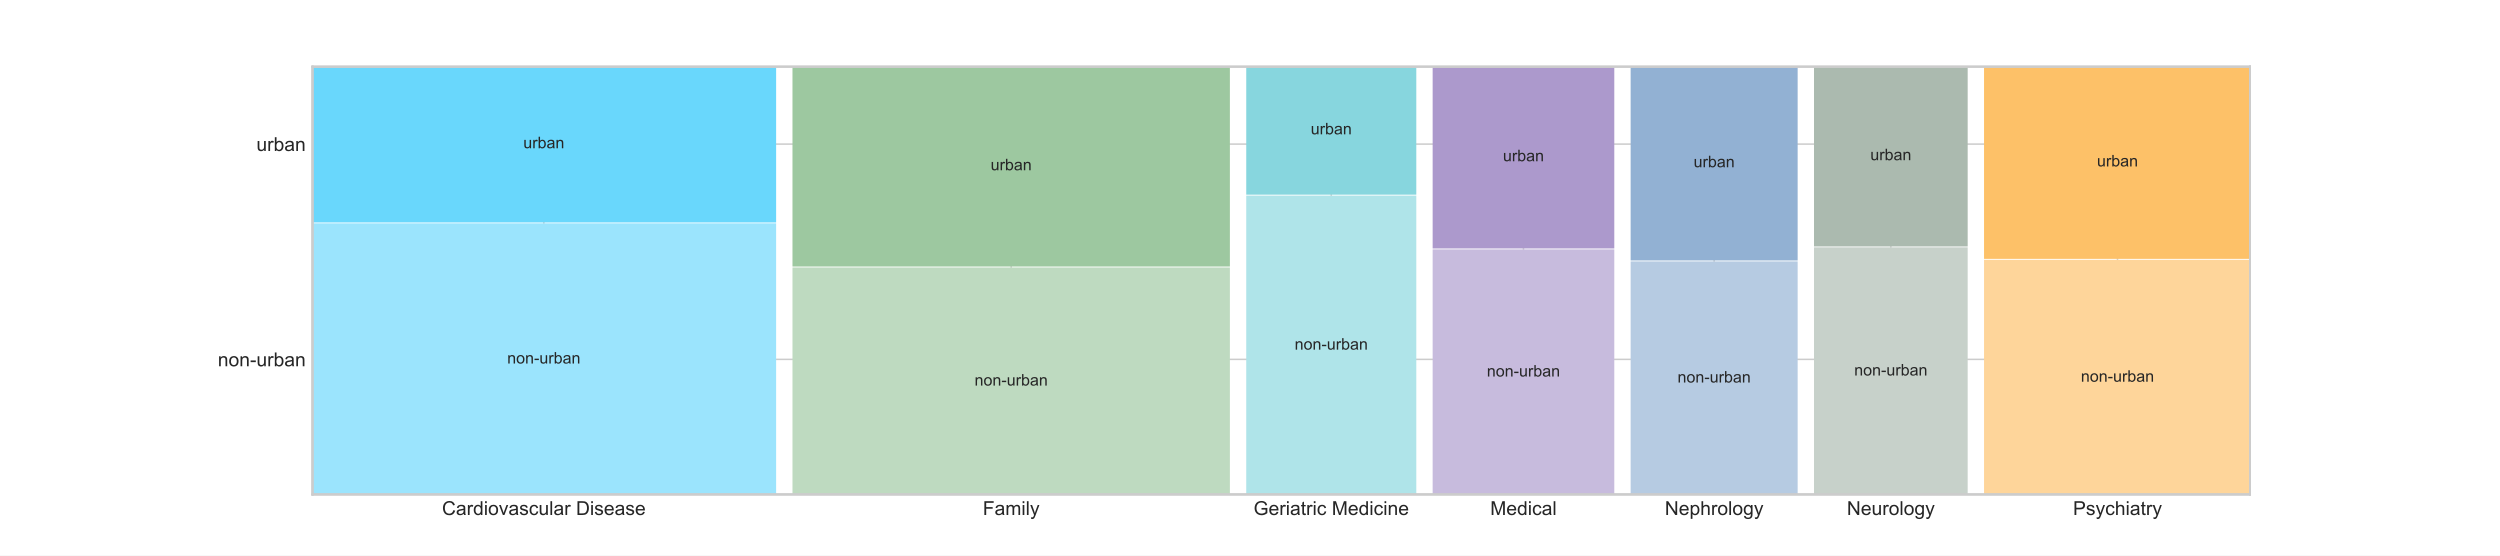
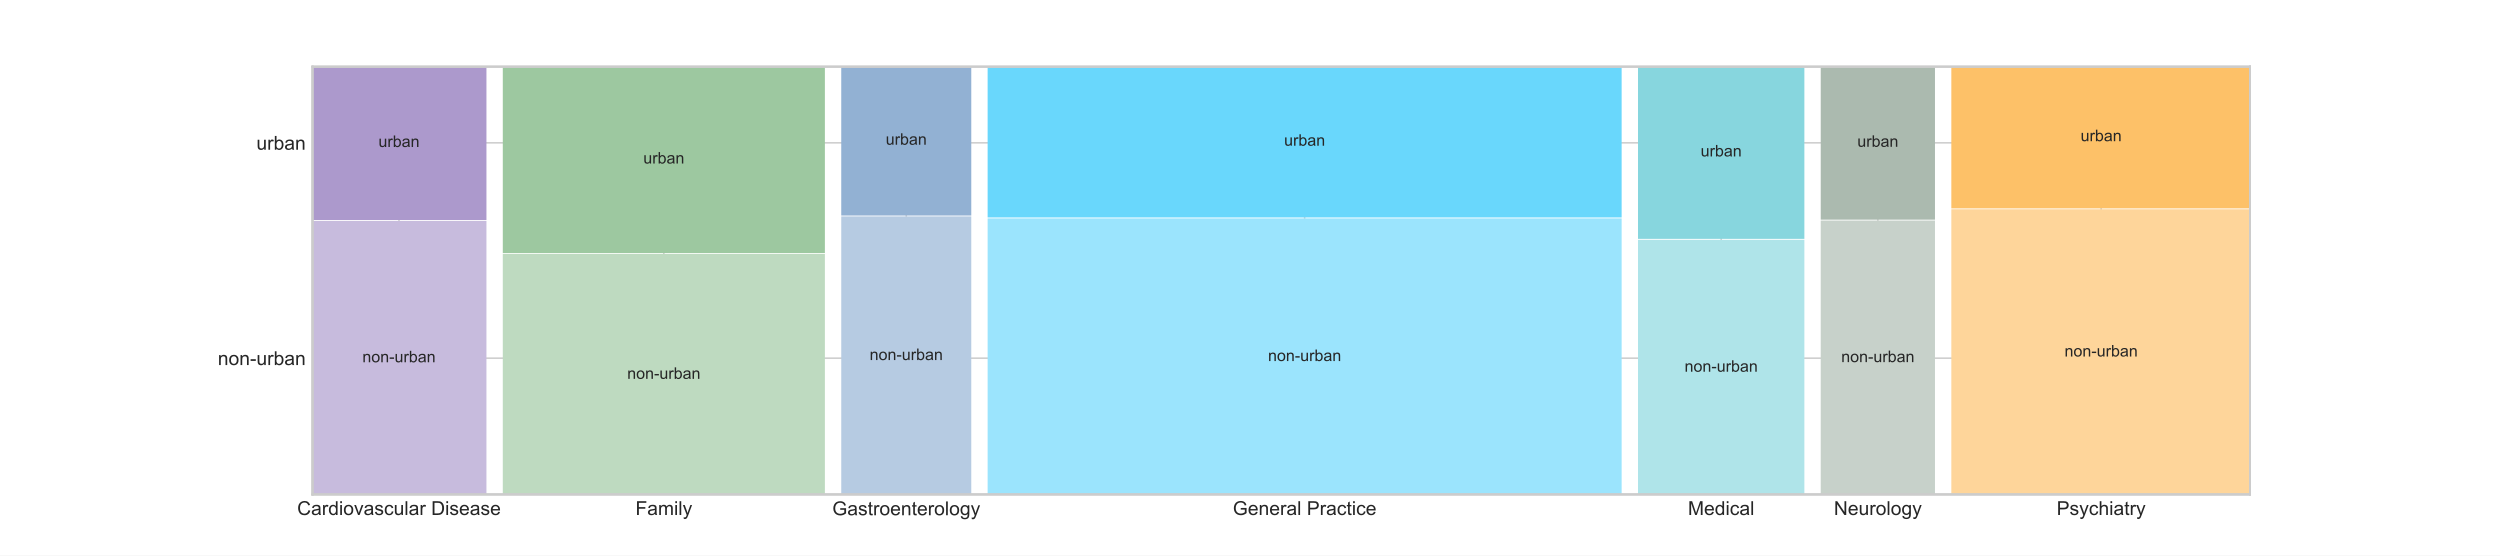
<svg xmlns="http://www.w3.org/2000/svg" xmlns:xlink="http://www.w3.org/1999/xlink" height="288pt" version="1.1" viewBox="0 0 1296 288" width="1296pt">
  <defs>
    <style type="text/css">
- *{stroke-linecap:butt;stroke-linejoin:round;white-space:pre;}
+ *{stroke-linecap:butt;stroke-linejoin:round;}
  </style>
  </defs>
  <g id="figure_1">
    <g id="patch_1">
      <path d="M 0 288  L 1296 288  L 1296 0  L 0 0  z " style="fill:#ffffff;" />
    </g>
    <g id="axes_1">
      <g id="patch_2">
        <path d="M 162 256.32  L 1166.4 256.32  L 1166.4 34.56  L 162 34.56  z " style="fill:#ffffff;" />
      </g>
      <g id="matplotlib.axis_1">
        <g id="xtick_1">
          <g id="line2d_1">
-             <path clip-path="url(#p4163c79ffc)" d="M 281.922 256.32  L 281.922 34.56  " style="fill:none;stroke:#cccccc;stroke-linecap:round;stroke-width:0.8;" />
+             <path clip-path="url(#p2a43a9c7f5)" d="M 206.837 256.32  L 206.837 34.56  " style="fill:none;stroke:#cccccc;stroke-linecap:round;stroke-width:0.8;" />
          </g>
          <g id="line2d_2" />
          <g id="text_1">
            <defs>
              <path d="M 58.797 25.094  L 68.266 22.703  Q 65.281 11.031 57.547 4.906  Q 49.812 -1.219 38.625 -1.219  Q 27.047 -1.219 19.797 3.484  Q 12.547 8.203 8.766 17.141  Q 4.984 26.078 4.984 36.328  Q 4.984 47.516 9.25 55.828  Q 13.531 64.156 21.406 68.469  Q 29.297 72.797 38.766 72.797  Q 49.516 72.797 56.828 67.328  Q 64.156 61.859 67.047 51.953  L 57.719 49.75  Q 55.219 57.562 50.484 61.125  Q 45.75 64.703 38.578 64.703  Q 30.328 64.703 24.781 60.734  Q 19.234 56.781 16.984 50.109  Q 14.75 43.453 14.75 36.375  Q 14.75 27.25 17.406 20.438  Q 20.062 13.625 25.672 10.25  Q 31.297 6.891 37.844 6.891  Q 45.797 6.891 51.312 11.469  Q 56.844 16.062 58.797 25.094  z " id="ArialMT-67" />
              <path d="M 40.438 6.391  Q 35.547 2.25 31.031 0.531  Q 26.516 -1.172 21.344 -1.172  Q 12.797 -1.172 8.203 3  Q 3.609 7.172 3.609 13.672  Q 3.609 17.484 5.344 20.625  Q 7.078 23.781 9.891 25.688  Q 12.703 27.594 16.219 28.562  Q 18.797 29.25 24.031 29.891  Q 34.672 31.156 39.703 32.906  Q 39.75 34.719 39.75 35.203  Q 39.75 40.578 37.25 42.781  Q 33.891 45.75 27.25 45.75  Q 21.047 45.75 18.094 43.578  Q 15.141 41.406 13.719 35.891  L 5.125 37.062  Q 6.297 42.578 8.984 45.969  Q 11.672 49.359 16.75 51.188  Q 21.828 53.031 28.516 53.031  Q 35.156 53.031 39.297 51.469  Q 43.453 49.906 45.406 47.531  Q 47.359 45.172 48.141 41.547  Q 48.578 39.312 48.578 33.453  L 48.578 21.734  Q 48.578 9.469 49.141 6.219  Q 49.703 2.984 51.375 0  L 42.188 0  Q 40.828 2.734 40.438 6.391  z M 39.703 26.031  Q 34.906 24.078 25.344 22.703  Q 19.922 21.922 17.672 20.938  Q 15.438 19.969 14.203 18.094  Q 12.984 16.219 12.984 13.922  Q 12.984 10.406 15.641 8.062  Q 18.312 5.719 23.438 5.719  Q 28.516 5.719 32.469 7.938  Q 36.422 10.156 38.281 14.016  Q 39.703 17 39.703 22.797  z " id="ArialMT-97" />
              <path d="M 6.5 0  L 6.5 51.859  L 14.406 51.859  L 14.406 44  Q 17.438 49.516 20 51.266  Q 22.562 53.031 25.641 53.031  Q 30.078 53.031 34.672 50.203  L 31.641 42.047  Q 28.422 43.953 25.203 43.953  Q 22.312 43.953 20.016 42.219  Q 17.719 40.484 16.75 37.406  Q 15.281 32.719 15.281 27.156  L 15.281 0  z " id="ArialMT-114" />
              <path d="M 40.234 0  L 40.234 6.547  Q 35.297 -1.172 25.734 -1.172  Q 19.531 -1.172 14.328 2.25  Q 9.125 5.672 6.266 11.797  Q 3.422 17.922 3.422 25.875  Q 3.422 33.641 6 39.969  Q 8.594 46.297 13.766 49.656  Q 18.953 53.031 25.344 53.031  Q 30.031 53.031 33.688 51.047  Q 37.359 49.078 39.656 45.906  L 39.656 71.578  L 48.391 71.578  L 48.391 0  z M 12.453 25.875  Q 12.453 15.922 16.641 10.984  Q 20.844 6.062 26.562 6.062  Q 32.328 6.062 36.344 10.766  Q 40.375 15.484 40.375 25.141  Q 40.375 35.797 36.266 40.766  Q 32.172 45.75 26.172 45.75  Q 20.312 45.75 16.375 40.969  Q 12.453 36.188 12.453 25.875  z " id="ArialMT-100" />
              <path d="M 6.641 61.469  L 6.641 71.578  L 15.438 71.578  L 15.438 61.469  z M 6.641 0  L 6.641 51.859  L 15.438 51.859  L 15.438 0  z " id="ArialMT-105" />
              <path d="M 3.328 25.922  Q 3.328 40.328 11.328 47.266  Q 18.016 53.031 27.641 53.031  Q 38.328 53.031 45.109 46.016  Q 51.906 39.016 51.906 26.656  Q 51.906 16.656 48.906 10.906  Q 45.906 5.172 40.156 2  Q 34.422 -1.172 27.641 -1.172  Q 16.75 -1.172 10.031 5.812  Q 3.328 12.797 3.328 25.922  z M 12.359 25.922  Q 12.359 15.969 16.703 11.016  Q 21.047 6.062 27.641 6.062  Q 34.188 6.062 38.531 11.031  Q 42.875 16.016 42.875 26.219  Q 42.875 35.844 38.5 40.797  Q 34.125 45.75 27.641 45.75  Q 21.047 45.75 16.703 40.812  Q 12.359 35.891 12.359 25.922  z " id="ArialMT-111" />
              <path d="M 21 0  L 1.266 51.859  L 10.547 51.859  L 21.688 20.797  Q 23.484 15.766 25 10.359  Q 26.172 14.453 28.266 20.219  L 39.797 51.859  L 48.828 51.859  L 29.203 0  z " id="ArialMT-118" />
              <path d="M 3.078 15.484  L 11.766 16.844  Q 12.5 11.625 15.844 8.844  Q 19.188 6.062 25.203 6.062  Q 31.25 6.062 34.172 8.516  Q 37.109 10.984 37.109 14.312  Q 37.109 17.281 34.516 19  Q 32.719 20.172 25.531 21.969  Q 15.875 24.422 12.141 26.203  Q 8.406 27.984 6.469 31.125  Q 4.547 34.281 4.547 38.094  Q 4.547 41.547 6.125 44.5  Q 7.719 47.469 10.453 49.422  Q 12.5 50.922 16.031 51.969  Q 19.578 53.031 23.641 53.031  Q 29.734 53.031 34.344 51.266  Q 38.969 49.516 41.156 46.5  Q 43.359 43.5 44.188 38.484  L 35.594 37.312  Q 35.016 41.312 32.203 43.547  Q 29.391 45.797 24.266 45.797  Q 18.219 45.797 15.625 43.797  Q 13.031 41.797 13.031 39.109  Q 13.031 37.406 14.109 36.031  Q 15.188 34.625 17.484 33.688  Q 18.797 33.203 25.25 31.453  Q 34.578 28.953 38.25 27.359  Q 41.938 25.781 44.031 22.75  Q 46.141 19.734 46.141 15.234  Q 46.141 10.844 43.578 6.953  Q 41.016 3.078 36.172 0.953  Q 31.344 -1.172 25.25 -1.172  Q 15.141 -1.172 9.844 3.031  Q 4.547 7.234 3.078 15.484  z " id="ArialMT-115" />
              <path d="M 40.438 19  L 49.078 17.875  Q 47.656 8.938 41.812 3.875  Q 35.984 -1.172 27.484 -1.172  Q 16.844 -1.172 10.375 5.781  Q 3.906 12.75 3.906 25.734  Q 3.906 34.125 6.688 40.422  Q 9.469 46.734 15.156 49.875  Q 20.844 53.031 27.547 53.031  Q 35.984 53.031 41.359 48.75  Q 46.734 44.484 48.25 36.625  L 39.703 35.297  Q 38.484 40.531 35.375 43.156  Q 32.281 45.797 27.875 45.797  Q 21.234 45.797 17.078 41.031  Q 12.938 36.281 12.938 25.984  Q 12.938 15.531 16.938 10.797  Q 20.953 6.062 27.391 6.062  Q 32.562 6.062 36.031 9.234  Q 39.5 12.406 40.438 19  z " id="ArialMT-99" />
              <path d="M 40.578 0  L 40.578 7.625  Q 34.516 -1.172 24.125 -1.172  Q 19.531 -1.172 15.547 0.578  Q 11.578 2.344 9.641 5  Q 7.719 7.672 6.938 11.531  Q 6.391 14.109 6.391 19.734  L 6.391 51.859  L 15.188 51.859  L 15.188 23.094  Q 15.188 16.219 15.719 13.812  Q 16.547 10.359 19.234 8.375  Q 21.922 6.391 25.875 6.391  Q 29.828 6.391 33.297 8.422  Q 36.766 10.453 38.203 13.938  Q 39.656 17.438 39.656 24.078  L 39.656 51.859  L 48.438 51.859  L 48.438 0  z " id="ArialMT-117" />
              <path d="M 6.391 0  L 6.391 71.578  L 15.188 71.578  L 15.188 0  z " id="ArialMT-108" />
              <path id="ArialMT-32" />
              <path d="M 7.719 0  L 7.719 71.578  L 32.375 71.578  Q 40.719 71.578 45.125 70.562  Q 51.266 69.141 55.609 65.438  Q 61.281 60.641 64.078 53.188  Q 66.891 45.75 66.891 36.188  Q 66.891 28.031 64.984 21.734  Q 63.094 15.438 60.109 11.297  Q 57.125 7.172 53.578 4.797  Q 50.047 2.438 45.047 1.219  Q 40.047 0 33.547 0  z M 17.188 8.453  L 32.469 8.453  Q 39.547 8.453 43.578 9.766  Q 47.609 11.078 50 13.484  Q 53.375 16.844 55.25 22.531  Q 57.125 28.219 57.125 36.328  Q 57.125 47.562 53.438 53.594  Q 49.75 59.625 44.484 61.672  Q 40.672 63.141 32.234 63.141  L 17.188 63.141  z " id="ArialMT-68" />
              <path d="M 42.094 16.703  L 51.172 15.578  Q 49.031 7.625 43.219 3.219  Q 37.406 -1.172 28.375 -1.172  Q 17 -1.172 10.328 5.828  Q 3.656 12.844 3.656 25.484  Q 3.656 38.578 10.391 45.797  Q 17.141 53.031 27.875 53.031  Q 38.281 53.031 44.875 45.953  Q 51.469 38.875 51.469 26.031  Q 51.469 25.25 51.422 23.688  L 12.75 23.688  Q 13.234 15.141 17.578 10.594  Q 21.922 6.062 28.422 6.062  Q 33.25 6.062 36.672 8.594  Q 40.094 11.141 42.094 16.703  z M 13.234 30.906  L 42.188 30.906  Q 41.609 37.453 38.875 40.719  Q 34.672 45.797 27.984 45.797  Q 21.922 45.797 17.797 41.75  Q 13.672 37.703 13.234 30.906  z " id="ArialMT-101" />
            </defs>
-             <g style="fill:#262626;" transform="translate(229.1247 266.9778)scale(0.1 -0.1)">
+             <g style="fill:#262626;" transform="translate(154.039 266.9778)scale(0.1 -0.1)">
              <use xlink:href="#ArialMT-67" />
              <use x="72.217" xlink:href="#ArialMT-97" />
              <use x="127.832" xlink:href="#ArialMT-114" />
              <use x="161.133" xlink:href="#ArialMT-100" />
              <use x="216.748" xlink:href="#ArialMT-105" />
              <use x="238.965" xlink:href="#ArialMT-111" />
              <use x="294.58" xlink:href="#ArialMT-118" />
              <use x="344.58" xlink:href="#ArialMT-97" />
              <use x="400.195" xlink:href="#ArialMT-115" />
              <use x="450.195" xlink:href="#ArialMT-99" />
              <use x="500.195" xlink:href="#ArialMT-117" />
              <use x="555.811" xlink:href="#ArialMT-108" />
              <use x="578.027" xlink:href="#ArialMT-97" />
              <use x="633.643" xlink:href="#ArialMT-114" />
              <use x="666.943" xlink:href="#ArialMT-32" />
              <use x="694.727" xlink:href="#ArialMT-68" />
              <use x="766.943" xlink:href="#ArialMT-105" />
              <use x="789.16" xlink:href="#ArialMT-115" />
              <use x="839.16" xlink:href="#ArialMT-101" />
              <use x="894.775" xlink:href="#ArialMT-97" />
              <use x="950.391" xlink:href="#ArialMT-115" />
              <use x="1000.391" xlink:href="#ArialMT-101" />
            </g>
          </g>
        </g>
        <g id="xtick_2">
          <g id="line2d_3">
-             <path clip-path="url(#p4163c79ffc)" d="M 524.198 256.32  L 524.198 34.56  " style="fill:none;stroke:#cccccc;stroke-linecap:round;stroke-width:0.8;" />
+             <path clip-path="url(#p2a43a9c7f5)" d="M 344.137 256.32  L 344.137 34.56  " style="fill:none;stroke:#cccccc;stroke-linecap:round;stroke-width:0.8;" />
          </g>
          <g id="line2d_4" />
          <g id="text_2">
            <defs>
              <path d="M 8.203 0  L 8.203 71.578  L 56.5 71.578  L 56.5 63.141  L 17.672 63.141  L 17.672 40.969  L 51.266 40.969  L 51.266 32.516  L 17.672 32.516  L 17.672 0  z " id="ArialMT-70" />
              <path d="M 6.594 0  L 6.594 51.859  L 14.453 51.859  L 14.453 44.578  Q 16.891 48.391 20.938 50.703  Q 25 53.031 30.172 53.031  Q 35.938 53.031 39.625 50.641  Q 43.312 48.25 44.828 43.953  Q 50.984 53.031 60.844 53.031  Q 68.562 53.031 72.703 48.75  Q 76.859 44.484 76.859 35.594  L 76.859 0  L 68.109 0  L 68.109 32.672  Q 68.109 37.938 67.25 40.25  Q 66.406 42.578 64.156 43.984  Q 61.922 45.406 58.891 45.406  Q 53.422 45.406 49.797 41.766  Q 46.188 38.141 46.188 30.125  L 46.188 0  L 37.406 0  L 37.406 33.688  Q 37.406 39.547 35.25 42.469  Q 33.109 45.406 28.219 45.406  Q 24.516 45.406 21.359 43.453  Q 18.219 41.5 16.797 37.734  Q 15.375 33.984 15.375 26.906  L 15.375 0  z " id="ArialMT-109" />
              <path d="M 6.203 -19.969  L 5.219 -11.719  Q 8.109 -12.5 10.25 -12.5  Q 13.188 -12.5 14.938 -11.516  Q 16.703 -10.547 17.828 -8.797  Q 18.656 -7.469 20.516 -2.25  Q 20.75 -1.516 21.297 -0.094  L 1.609 51.859  L 11.078 51.859  L 21.875 21.828  Q 23.969 16.109 25.641 9.812  Q 27.156 15.875 29.25 21.625  L 40.328 51.859  L 49.125 51.859  L 29.391 -0.875  Q 26.219 -9.422 24.469 -12.641  Q 22.125 -17 19.094 -19.016  Q 16.062 -21.047 11.859 -21.047  Q 9.328 -21.047 6.203 -19.969  z " id="ArialMT-121" />
            </defs>
-             <g style="fill:#262626;" transform="translate(509.4766 266.9778)scale(0.1 -0.1)">
+             <g style="fill:#262626;" transform="translate(329.4155 266.9778)scale(0.1 -0.1)">
              <use xlink:href="#ArialMT-70" />
              <use x="61.084" xlink:href="#ArialMT-97" />
              <use x="116.699" xlink:href="#ArialMT-109" />
              <use x="200" xlink:href="#ArialMT-105" />
              <use x="222.217" xlink:href="#ArialMT-108" />
              <use x="244.434" xlink:href="#ArialMT-121" />
            </g>
          </g>
        </g>
        <g id="xtick_3">
          <g id="line2d_5">
-             <path clip-path="url(#p4163c79ffc)" d="M 690.13 256.32  L 690.13 34.56  " style="fill:none;stroke:#cccccc;stroke-linecap:round;stroke-width:0.8;" />
+             <path clip-path="url(#p2a43a9c7f5)" d="M 469.805 256.32  L 469.805 34.56  " style="fill:none;stroke:#cccccc;stroke-linecap:round;stroke-width:0.8;" />
          </g>
          <g id="line2d_6" />
          <g id="text_3">
            <defs>
              <path d="M 41.219 28.078  L 41.219 36.469  L 71.531 36.531  L 71.531 9.969  Q 64.547 4.391 57.125 1.578  Q 49.703 -1.219 41.891 -1.219  Q 31.344 -1.219 22.719 3.297  Q 14.109 7.812 9.719 16.359  Q 5.328 24.906 5.328 35.453  Q 5.328 45.906 9.688 54.953  Q 14.062 64.016 22.266 68.406  Q 30.469 72.797 41.156 72.797  Q 48.922 72.797 55.188 70.281  Q 61.469 67.781 65.031 63.281  Q 68.609 58.797 70.453 51.562  L 61.922 49.219  Q 60.297 54.688 57.906 57.812  Q 55.516 60.938 51.062 62.812  Q 46.625 64.703 41.219 64.703  Q 34.719 64.703 29.984 62.719  Q 25.25 60.75 22.344 57.516  Q 19.438 54.297 17.828 50.438  Q 15.094 43.797 15.094 36.031  Q 15.094 26.469 18.391 20.016  Q 21.688 13.578 27.984 10.453  Q 34.281 7.328 41.359 7.328  Q 47.516 7.328 53.375 9.688  Q 59.234 12.062 62.25 14.75  L 62.25 28.078  z " id="ArialMT-71" />
              <path d="M 25.781 7.859  L 27.047 0.094  Q 23.344 -0.688 20.406 -0.688  Q 15.625 -0.688 12.984 0.828  Q 10.359 2.344 9.281 4.812  Q 8.203 7.281 8.203 15.188  L 8.203 45.016  L 1.766 45.016  L 1.766 51.859  L 8.203 51.859  L 8.203 64.703  L 16.938 69.969  L 16.938 51.859  L 25.781 51.859  L 25.781 45.016  L 16.938 45.016  L 16.938 14.703  Q 16.938 10.938 17.406 9.859  Q 17.875 8.797 18.922 8.156  Q 19.969 7.516 21.922 7.516  Q 23.391 7.516 25.781 7.859  z " id="ArialMT-116" />
-               <path d="M 7.422 0  L 7.422 71.578  L 21.688 71.578  L 38.625 20.906  Q 40.969 13.812 42.047 10.297  Q 43.266 14.203 45.844 21.781  L 62.984 71.578  L 75.734 71.578  L 75.734 0  L 66.609 0  L 66.609 59.906  L 45.797 0  L 37.25 0  L 16.547 60.938  L 16.547 0  z " id="ArialMT-77" />
              <path d="M 6.594 0  L 6.594 51.859  L 14.5 51.859  L 14.5 44.484  Q 20.219 53.031 31 53.031  Q 35.688 53.031 39.625 51.344  Q 43.562 49.656 45.516 46.922  Q 47.469 44.188 48.25 40.438  Q 48.734 37.984 48.734 31.891  L 48.734 0  L 39.938 0  L 39.938 31.547  Q 39.938 36.922 38.906 39.578  Q 37.891 42.234 35.281 43.812  Q 32.672 45.406 29.156 45.406  Q 23.531 45.406 19.453 41.844  Q 15.375 38.281 15.375 28.328  L 15.375 0  z " id="ArialMT-110" />
-             </defs>
-             <g style="fill:#262626;" transform="translate(649.8417 266.9778)scale(0.1 -0.1)">
+               <path d="M 4.984 -4.297  L 13.531 -5.562  Q 14.062 -9.516 16.5 -11.328  Q 19.781 -13.766 25.438 -13.766  Q 31.547 -13.766 34.859 -11.328  Q 38.188 -8.891 39.359 -4.5  Q 40.047 -1.812 39.984 6.781  Q 34.234 0 25.641 0  Q 14.938 0 9.078 7.719  Q 3.219 15.438 3.219 26.219  Q 3.219 33.641 5.906 39.906  Q 8.594 46.188 13.688 49.609  Q 18.797 53.031 25.688 53.031  Q 34.859 53.031 40.828 45.609  L 40.828 51.859  L 48.922 51.859  L 48.922 7.031  Q 48.922 -5.078 46.453 -10.125  Q 44 -15.188 38.641 -18.109  Q 33.297 -21.047 25.484 -21.047  Q 16.219 -21.047 10.5 -16.875  Q 4.781 -12.703 4.984 -4.297  z M 12.25 26.859  Q 12.25 16.656 16.297 11.969  Q 20.359 7.281 26.469 7.281  Q 32.516 7.281 36.609 11.938  Q 40.719 16.609 40.719 26.562  Q 40.719 36.078 36.5 40.906  Q 32.281 45.75 26.312 45.75  Q 20.453 45.75 16.344 40.984  Q 12.25 36.234 12.25 26.859  z " id="ArialMT-103" />
+             </defs>
+             <g style="fill:#262626;" transform="translate(431.4537 267.0997)scale(0.1 -0.1)">
+               <use xlink:href="#ArialMT-71" />
+               <use x="77.783" xlink:href="#ArialMT-97" />
+               <use x="133.398" xlink:href="#ArialMT-115" />
+               <use x="183.398" xlink:href="#ArialMT-116" />
+               <use x="211.182" xlink:href="#ArialMT-114" />
+               <use x="244.482" xlink:href="#ArialMT-111" />
+               <use x="300.098" xlink:href="#ArialMT-101" />
+               <use x="355.713" xlink:href="#ArialMT-110" />
+               <use x="411.328" xlink:href="#ArialMT-116" />
+               <use x="439.111" xlink:href="#ArialMT-101" />
+               <use x="494.727" xlink:href="#ArialMT-114" />
+               <use x="528.027" xlink:href="#ArialMT-111" />
+               <use x="583.643" xlink:href="#ArialMT-108" />
+               <use x="605.859" xlink:href="#ArialMT-111" />
+               <use x="661.475" xlink:href="#ArialMT-103" />
+               <use x="717.09" xlink:href="#ArialMT-121" />
+             </g>
+           </g>
+         </g>
+         <g id="xtick_4">
+           <g id="line2d_7">
+             <path clip-path="url(#p2a43a9c7f5)" d="M 676.325 256.32  L 676.325 34.56  " style="fill:none;stroke:#cccccc;stroke-linecap:round;stroke-width:0.8;" />
+           </g>
+           <g id="line2d_8" />
+           <g id="text_4">
+             <defs>
+               <path d="M 7.719 0  L 7.719 71.578  L 34.719 71.578  Q 41.844 71.578 45.609 70.906  Q 50.875 70.016 54.438 67.547  Q 58.016 65.094 60.188 60.641  Q 62.359 56.203 62.359 50.875  Q 62.359 41.75 56.547 35.422  Q 50.734 29.109 35.547 29.109  L 17.188 29.109  L 17.188 0  z M 17.188 37.547  L 35.688 37.547  Q 44.875 37.547 48.734 40.969  Q 52.594 44.391 52.594 50.594  Q 52.594 55.078 50.312 58.266  Q 48.047 61.469 44.344 62.5  Q 41.938 63.141 35.5 63.141  L 17.188 63.141  z " id="ArialMT-80" />
+             </defs>
+             <g style="fill:#262626;" transform="translate(639.0878 266.9778)scale(0.1 -0.1)">
              <use xlink:href="#ArialMT-71" />
              <use x="77.783" xlink:href="#ArialMT-101" />
-               <use x="133.398" xlink:href="#ArialMT-114" />
-               <use x="166.699" xlink:href="#ArialMT-105" />
-               <use x="188.916" xlink:href="#ArialMT-97" />
-               <use x="244.531" xlink:href="#ArialMT-116" />
-               <use x="272.314" xlink:href="#ArialMT-114" />
-               <use x="305.615" xlink:href="#ArialMT-105" />
-               <use x="327.832" xlink:href="#ArialMT-99" />
-               <use x="377.832" xlink:href="#ArialMT-32" />
-               <use x="405.615" xlink:href="#ArialMT-77" />
-               <use x="488.916" xlink:href="#ArialMT-101" />
-               <use x="544.531" xlink:href="#ArialMT-100" />
-               <use x="600.146" xlink:href="#ArialMT-105" />
-               <use x="622.363" xlink:href="#ArialMT-99" />
-               <use x="672.363" xlink:href="#ArialMT-105" />
-               <use x="694.58" xlink:href="#ArialMT-110" />
-               <use x="750.195" xlink:href="#ArialMT-101" />
-             </g>
-           </g>
-         </g>
-         <g id="xtick_4">
-           <g id="line2d_7">
-             <path clip-path="url(#p4163c79ffc)" d="M 789.767 256.32  L 789.767 34.56  " style="fill:none;stroke:#cccccc;stroke-linecap:round;stroke-width:0.8;" />
-           </g>
-           <g id="line2d_8" />
-           <g id="text_4">
-             <g style="fill:#262626;" transform="translate(772.5393 266.9778)scale(0.1 -0.1)">
+               <use x="133.398" xlink:href="#ArialMT-110" />
+               <use x="189.014" xlink:href="#ArialMT-101" />
+               <use x="244.629" xlink:href="#ArialMT-114" />
+               <use x="277.93" xlink:href="#ArialMT-97" />
+               <use x="333.545" xlink:href="#ArialMT-108" />
+               <use x="355.762" xlink:href="#ArialMT-32" />
+               <use x="383.545" xlink:href="#ArialMT-80" />
+               <use x="450.244" xlink:href="#ArialMT-114" />
+               <use x="483.545" xlink:href="#ArialMT-97" />
+               <use x="539.16" xlink:href="#ArialMT-99" />
+               <use x="589.16" xlink:href="#ArialMT-116" />
+               <use x="616.943" xlink:href="#ArialMT-105" />
+               <use x="639.16" xlink:href="#ArialMT-99" />
+               <use x="689.16" xlink:href="#ArialMT-101" />
+             </g>
+           </g>
+         </g>
+         <g id="xtick_5">
+           <g id="line2d_9">
+             <path clip-path="url(#p2a43a9c7f5)" d="M 892.262 256.32  L 892.262 34.56  " style="fill:none;stroke:#cccccc;stroke-linecap:round;stroke-width:0.8;" />
+           </g>
+           <g id="line2d_10" />
+           <g id="text_5">
+             <defs>
+               <path d="M 7.422 0  L 7.422 71.578  L 21.688 71.578  L 38.625 20.906  Q 40.969 13.812 42.047 10.297  Q 43.266 14.203 45.844 21.781  L 62.984 71.578  L 75.734 71.578  L 75.734 0  L 66.609 0  L 66.609 59.906  L 45.797 0  L 37.25 0  L 16.547 60.938  L 16.547 0  z " id="ArialMT-77" />
+             </defs>
+             <g style="fill:#262626;" transform="translate(875.0344 266.9778)scale(0.1 -0.1)">
              <use xlink:href="#ArialMT-77" />
              <use x="83.301" xlink:href="#ArialMT-101" />
              <use x="138.916" xlink:href="#ArialMT-100" />
              <use x="194.531" xlink:href="#ArialMT-105" />
              <use x="216.748" xlink:href="#ArialMT-99" />
              <use x="266.748" xlink:href="#ArialMT-97" />
              <use x="322.363" xlink:href="#ArialMT-108" />
            </g>
          </g>
        </g>
-         <g id="xtick_5">
-           <g id="line2d_9">
-             <path clip-path="url(#p4163c79ffc)" d="M 888.615 256.32  L 888.615 34.56  " style="fill:none;stroke:#cccccc;stroke-linecap:round;stroke-width:0.8;" />
-           </g>
-           <g id="line2d_10" />
-           <g id="text_5">
-             <defs>
-               <path d="M 7.625 0  L 7.625 71.578  L 17.328 71.578  L 54.938 15.375  L 54.938 71.578  L 64.016 71.578  L 64.016 0  L 54.297 0  L 16.703 56.25  L 16.703 0  z " id="ArialMT-78" />
-               <path d="M 6.594 -19.875  L 6.594 51.859  L 14.594 51.859  L 14.594 45.125  Q 17.438 49.078 21 51.047  Q 24.562 53.031 29.641 53.031  Q 36.281 53.031 41.359 49.609  Q 46.438 46.188 49.016 39.953  Q 51.609 33.734 51.609 26.312  Q 51.609 18.359 48.75 11.984  Q 45.906 5.609 40.453 2.219  Q 35.016 -1.172 29 -1.172  Q 24.609 -1.172 21.109 0.688  Q 17.625 2.547 15.375 5.375  L 15.375 -19.875  z M 14.547 25.641  Q 14.547 15.625 18.594 10.844  Q 22.656 6.062 28.422 6.062  Q 34.281 6.062 38.453 11.016  Q 42.625 15.969 42.625 26.375  Q 42.625 36.281 38.547 41.203  Q 34.469 46.141 28.812 46.141  Q 23.188 46.141 18.859 40.891  Q 14.547 35.641 14.547 25.641  z " id="ArialMT-112" />
-               <path d="M 6.594 0  L 6.594 71.578  L 15.375 71.578  L 15.375 45.906  Q 21.531 53.031 30.906 53.031  Q 36.672 53.031 40.922 50.75  Q 45.172 48.484 47 44.484  Q 48.828 40.484 48.828 32.859  L 48.828 0  L 40.047 0  L 40.047 32.859  Q 40.047 39.453 37.188 42.453  Q 34.328 45.453 29.109 45.453  Q 25.203 45.453 21.75 43.422  Q 18.312 41.406 16.844 37.938  Q 15.375 34.469 15.375 28.375  L 15.375 0  z " id="ArialMT-104" />
-               <path d="M 4.984 -4.297  L 13.531 -5.562  Q 14.062 -9.516 16.5 -11.328  Q 19.781 -13.766 25.438 -13.766  Q 31.547 -13.766 34.859 -11.328  Q 38.188 -8.891 39.359 -4.5  Q 40.047 -1.812 39.984 6.781  Q 34.234 0 25.641 0  Q 14.938 0 9.078 7.719  Q 3.219 15.438 3.219 26.219  Q 3.219 33.641 5.906 39.906  Q 8.594 46.188 13.688 49.609  Q 18.797 53.031 25.688 53.031  Q 34.859 53.031 40.828 45.609  L 40.828 51.859  L 48.922 51.859  L 48.922 7.031  Q 48.922 -5.078 46.453 -10.125  Q 44 -15.188 38.641 -18.109  Q 33.297 -21.047 25.484 -21.047  Q 16.219 -21.047 10.5 -16.875  Q 4.781 -12.703 4.984 -4.297  z M 12.25 26.859  Q 12.25 16.656 16.297 11.969  Q 20.359 7.281 26.469 7.281  Q 32.516 7.281 36.609 11.938  Q 40.719 16.609 40.719 26.562  Q 40.719 36.078 36.5 40.906  Q 32.281 45.75 26.312 45.75  Q 20.453 45.75 16.344 40.984  Q 12.25 36.234 12.25 26.859  z " id="ArialMT-103" />
-             </defs>
-             <g style="fill:#262626;" transform="translate(863.045 266.9778)scale(0.1 -0.1)">
-               <use xlink:href="#ArialMT-78" />
-               <use x="72.217" xlink:href="#ArialMT-101" />
-               <use x="127.832" xlink:href="#ArialMT-112" />
-               <use x="183.447" xlink:href="#ArialMT-104" />
-               <use x="239.062" xlink:href="#ArialMT-114" />
-               <use x="272.363" xlink:href="#ArialMT-111" />
-               <use x="327.979" xlink:href="#ArialMT-108" />
-               <use x="350.195" xlink:href="#ArialMT-111" />
-               <use x="405.811" xlink:href="#ArialMT-103" />
-               <use x="461.426" xlink:href="#ArialMT-121" />
-             </g>
-           </g>
-         </g>
        <g id="xtick_6">
          <g id="line2d_11">
-             <path clip-path="url(#p4163c79ffc)" d="M 980.213 256.32  L 980.213 34.56  " style="fill:none;stroke:#cccccc;stroke-linecap:round;stroke-width:0.8;" />
+             <path clip-path="url(#p2a43a9c7f5)" d="M 973.478 256.32  L 973.478 34.56  " style="fill:none;stroke:#cccccc;stroke-linecap:round;stroke-width:0.8;" />
          </g>
          <g id="line2d_12" />
          <g id="text_6">
-             <g style="fill:#262626;" transform="translate(957.4244 266.9778)scale(0.1 -0.1)">
+             <defs>
+               <path d="M 7.625 0  L 7.625 71.578  L 17.328 71.578  L 54.938 15.375  L 54.938 71.578  L 64.016 71.578  L 64.016 0  L 54.297 0  L 16.703 56.25  L 16.703 0  z " id="ArialMT-78" />
+             </defs>
+             <g style="fill:#262626;" transform="translate(950.689 266.9778)scale(0.1 -0.1)">
              <use xlink:href="#ArialMT-78" />
              <use x="72.217" xlink:href="#ArialMT-101" />
              <use x="127.832" xlink:href="#ArialMT-117" />
              <use x="183.447" xlink:href="#ArialMT-114" />
              <use x="216.748" xlink:href="#ArialMT-111" />
              <use x="272.363" xlink:href="#ArialMT-108" />
              <use x="294.58" xlink:href="#ArialMT-111" />
              <use x="350.195" xlink:href="#ArialMT-103" />
              <use x="405.811" xlink:href="#ArialMT-121" />
            </g>
          </g>
        </g>
        <g id="xtick_7">
          <g id="line2d_13">
-             <path clip-path="url(#p4163c79ffc)" d="M 1097.712 256.32  L 1097.712 34.56  " style="fill:none;stroke:#cccccc;stroke-linecap:round;stroke-width:0.8;" />
+             <path clip-path="url(#p2a43a9c7f5)" d="M 1089.235 256.32  L 1089.235 34.56  " style="fill:none;stroke:#cccccc;stroke-linecap:round;stroke-width:0.8;" />
          </g>
          <g id="line2d_14" />
          <g id="text_7">
            <defs>
-               <path d="M 7.719 0  L 7.719 71.578  L 34.719 71.578  Q 41.844 71.578 45.609 70.906  Q 50.875 70.016 54.438 67.547  Q 58.016 65.094 60.188 60.641  Q 62.359 56.203 62.359 50.875  Q 62.359 41.75 56.547 35.422  Q 50.734 29.109 35.547 29.109  L 17.188 29.109  L 17.188 0  z M 17.188 37.547  L 35.688 37.547  Q 44.875 37.547 48.734 40.969  Q 52.594 44.391 52.594 50.594  Q 52.594 55.078 50.312 58.266  Q 48.047 61.469 44.344 62.5  Q 41.938 63.141 35.5 63.141  L 17.188 63.141  z " id="ArialMT-80" />
-             </defs>
-             <g style="fill:#262626;" transform="translate(1074.651 266.9778)scale(0.1 -0.1)">
+               <path d="M 6.594 0  L 6.594 71.578  L 15.375 71.578  L 15.375 45.906  Q 21.531 53.031 30.906 53.031  Q 36.672 53.031 40.922 50.75  Q 45.172 48.484 47 44.484  Q 48.828 40.484 48.828 32.859  L 48.828 0  L 40.047 0  L 40.047 32.859  Q 40.047 39.453 37.188 42.453  Q 34.328 45.453 29.109 45.453  Q 25.203 45.453 21.75 43.422  Q 18.312 41.406 16.844 37.938  Q 15.375 34.469 15.375 28.375  L 15.375 0  z " id="ArialMT-104" />
+             </defs>
+             <g style="fill:#262626;" transform="translate(1066.174 266.9778)scale(0.1 -0.1)">
              <use xlink:href="#ArialMT-80" />
              <use x="66.699" xlink:href="#ArialMT-115" />
              <use x="116.699" xlink:href="#ArialMT-121" />
              <use x="166.699" xlink:href="#ArialMT-99" />
              <use x="216.699" xlink:href="#ArialMT-104" />
              <use x="272.314" xlink:href="#ArialMT-105" />
              <use x="294.531" xlink:href="#ArialMT-97" />
              <use x="350.146" xlink:href="#ArialMT-116" />
              <use x="377.93" xlink:href="#ArialMT-114" />
              <use x="411.23" xlink:href="#ArialMT-121" />
            </g>
          </g>
        </g>
      </g>
      <g id="matplotlib.axis_2">
        <g id="ytick_1">
          <g id="line2d_15">
-             <path clip-path="url(#p4163c79ffc)" d="M 162 186.305  L 1166.4 186.305  " style="fill:none;stroke:#cccccc;stroke-linecap:round;stroke-width:0.8;" />
+             <path clip-path="url(#p2a43a9c7f5)" d="M 162 185.66  L 1166.4 185.66  " style="fill:none;stroke:#cccccc;stroke-linecap:round;stroke-width:0.8;" />
          </g>
          <g id="line2d_16" />
          <g id="text_8">
            <defs>
              <path d="M 3.172 21.484  L 3.172 30.328  L 30.172 30.328  L 30.172 21.484  z " id="ArialMT-45" />
              <path d="M 14.703 0  L 6.547 0  L 6.547 71.578  L 15.328 71.578  L 15.328 46.047  Q 20.906 53.031 29.547 53.031  Q 34.328 53.031 38.594 51.094  Q 42.875 49.172 45.625 45.672  Q 48.391 42.188 49.953 37.25  Q 51.516 32.328 51.516 26.703  Q 51.516 13.375 44.922 6.094  Q 38.328 -1.172 29.109 -1.172  Q 19.922 -1.172 14.703 6.5  z M 14.594 26.312  Q 14.594 17 17.141 12.844  Q 21.297 6.062 28.375 6.062  Q 34.125 6.062 38.328 11.062  Q 42.531 16.062 42.531 25.984  Q 42.531 36.141 38.5 40.969  Q 34.469 45.797 28.766 45.797  Q 23 45.797 18.797 40.797  Q 14.594 35.797 14.594 26.312  z " id="ArialMT-98" />
            </defs>
-             <g style="fill:#262626;" transform="translate(112.9141 189.8835)scale(0.1 -0.1)">
+             <g style="fill:#262626;" transform="translate(112.9141 189.2394)scale(0.1 -0.1)">
              <use xlink:href="#ArialMT-110" />
              <use x="55.615" xlink:href="#ArialMT-111" />
              <use x="111.23" xlink:href="#ArialMT-110" />
              <use x="166.846" xlink:href="#ArialMT-45" />
              <use x="200.146" xlink:href="#ArialMT-117" />
              <use x="255.762" xlink:href="#ArialMT-114" />
              <use x="289.062" xlink:href="#ArialMT-98" />
              <use x="344.678" xlink:href="#ArialMT-97" />
              <use x="400.293" xlink:href="#ArialMT-110" />
            </g>
          </g>
        </g>
        <g id="ytick_2">
          <g id="line2d_17">
-             <path clip-path="url(#p4163c79ffc)" d="M 162 74.69  L 1166.4 74.69  " style="fill:none;stroke:#cccccc;stroke-linecap:round;stroke-width:0.8;" />
+             <path clip-path="url(#p2a43a9c7f5)" d="M 162 74.046  L 1166.4 74.046  " style="fill:none;stroke:#cccccc;stroke-linecap:round;stroke-width:0.8;" />
          </g>
          <g id="line2d_18" />
          <g id="text_9">
-             <g style="fill:#262626;" transform="translate(132.9266 78.26919)scale(0.1 -0.1)">
+             <g style="fill:#262626;" transform="translate(132.9266 77.6251)scale(0.1 -0.1)">
              <use xlink:href="#ArialMT-117" />
              <use x="55.615" xlink:href="#ArialMT-114" />
              <use x="88.916" xlink:href="#ArialMT-98" />
              <use x="144.531" xlink:href="#ArialMT-97" />
              <use x="200.146" xlink:href="#ArialMT-110" />
            </g>
          </g>
        </g>
      </g>
      <g id="patch_3">
-         <path clip-path="url(#p4163c79ffc)" d="M 162 256.32  L 401.845 256.32  L 401.845 116.289  L 162 116.289  z " style="fill:#9be4fd;stroke:#9be4fd;stroke-linejoin:miter;" />
+         <path clip-path="url(#p2a43a9c7f5)" d="M 162 256.32  L 251.673 256.32  L 251.673 115.001  L 162 115.001  z " style="fill:#c7bbdd;stroke:#c7bbdd;stroke-linejoin:miter;" />
      </g>
      <g id="patch_4">
-         <path clip-path="url(#p4163c79ffc)" d="M 162 114.821  L 401.845 114.821  L 401.845 34.56  L 162 34.56  z " style="fill:#69d7fc;stroke:#69d7fc;stroke-linejoin:miter;" />
+         <path clip-path="url(#p2a43a9c7f5)" d="M 162 113.532  L 251.673 113.532  L 251.673 34.56  L 162 34.56  z " style="fill:#ac99cc;stroke:#ac99cc;stroke-linejoin:miter;" />
      </g>
      <g id="patch_5">
-         <path clip-path="url(#p4163c79ffc)" d="M 411.32 256.32  L 637.075 256.32  L 637.075 139.146  L 411.32 139.146  z " style="fill:#bedac0;stroke:#bedac0;stroke-linejoin:miter;" />
+         <path clip-path="url(#p2a43a9c7f5)" d="M 261.149 256.32  L 427.124 256.32  L 427.124 132.182  L 261.149 132.182  z " style="fill:#bedac0;stroke:#bedac0;stroke-linejoin:miter;" />
      </g>
      <g id="patch_6">
-         <path clip-path="url(#p4163c79ffc)" d="M 411.32 137.677  L 637.075 137.677  L 637.075 34.56  L 411.32 34.56  z " style="fill:#9dc8a0;stroke:#9dc8a0;stroke-linejoin:miter;" />
+         <path clip-path="url(#p2a43a9c7f5)" d="M 261.149 130.714  L 427.124 130.714  L 427.124 34.56  L 261.149 34.56  z " style="fill:#9dc8a0;stroke:#9dc8a0;stroke-linejoin:miter;" />
      </g>
      <g id="patch_7">
-         <path clip-path="url(#p4163c79ffc)" d="M 646.551 256.32  L 733.709 256.32  L 733.709 101.888  L 646.551 101.888  z " style="fill:#afe4e9;stroke:#afe4e9;stroke-linejoin:miter;" />
+         <path clip-path="url(#p2a43a9c7f5)" d="M 436.6 256.32  L 503.011 256.32  L 503.011 112.693  L 436.6 112.693  z " style="fill:#b6cbe2;stroke:#b6cbe2;stroke-linejoin:miter;" />
      </g>
      <g id="patch_8">
-         <path clip-path="url(#p4163c79ffc)" d="M 646.551 100.419  L 733.709 100.419  L 733.709 34.56  L 646.551 34.56  z " style="fill:#87d6de;stroke:#87d6de;stroke-linejoin:miter;" />
+         <path clip-path="url(#p2a43a9c7f5)" d="M 436.6 111.225  L 503.011 111.225  L 503.011 34.56  L 436.6 34.56  z " style="fill:#92b1d3;stroke:#92b1d3;stroke-linejoin:miter;" />
      </g>
      <g id="patch_9">
-         <path clip-path="url(#p4163c79ffc)" d="M 743.185 256.32  L 836.35 256.32  L 836.35 129.783  L 743.185 129.783  z " style="fill:#c7bbdd;stroke:#c7bbdd;stroke-linejoin:miter;" />
+         <path clip-path="url(#p2a43a9c7f5)" d="M 512.486 256.32  L 840.163 256.32  L 840.163 113.703  L 512.486 113.703  z " style="fill:#9be4fd;stroke:#9be4fd;stroke-linejoin:miter;" />
      </g>
      <g id="patch_10">
-         <path clip-path="url(#p4163c79ffc)" d="M 743.185 128.315  L 836.35 128.315  L 836.35 34.56  L 743.185 34.56  z " style="fill:#ac99cc;stroke:#ac99cc;stroke-linejoin:miter;" />
+         <path clip-path="url(#p2a43a9c7f5)" d="M 512.486 112.235  L 840.163 112.235  L 840.163 34.56  L 512.486 34.56  z " style="fill:#69d7fc;stroke:#69d7fc;stroke-linejoin:miter;" />
      </g>
      <g id="patch_11">
-         <path clip-path="url(#p4163c79ffc)" d="M 845.825 256.32  L 931.404 256.32  L 931.404 136.003  L 845.825 136.003  z " style="fill:#b6cbe2;stroke:#b6cbe2;stroke-linejoin:miter;" />
+         <path clip-path="url(#p2a43a9c7f5)" d="M 849.638 256.32  L 934.887 256.32  L 934.887 124.8  L 849.638 124.8  z " style="fill:#afe4e9;stroke:#afe4e9;stroke-linejoin:miter;" />
      </g>
      <g id="patch_12">
-         <path clip-path="url(#p4163c79ffc)" d="M 845.825 134.534  L 931.404 134.534  L 931.404 34.56  L 845.825 34.56  z " style="fill:#92b1d3;stroke:#92b1d3;stroke-linejoin:miter;" />
+         <path clip-path="url(#p2a43a9c7f5)" d="M 849.638 123.332  L 934.887 123.332  L 934.887 34.56  L 849.638 34.56  z " style="fill:#87d6de;stroke:#87d6de;stroke-linejoin:miter;" />
      </g>
      <g id="patch_13">
-         <path clip-path="url(#p4163c79ffc)" d="M 940.879 256.32  L 1019.548 256.32  L 1019.548 128.723  L 940.879 128.723  z " style="fill:#c7d1ca;stroke:#c7d1ca;stroke-linejoin:miter;" />
+         <path clip-path="url(#p2a43a9c7f5)" d="M 944.362 256.32  L 1002.594 256.32  L 1002.594 114.832  L 944.362 114.832  z " style="fill:#c7d1ca;stroke:#c7d1ca;stroke-linejoin:miter;" />
      </g>
      <g id="patch_14">
-         <path clip-path="url(#p4163c79ffc)" d="M 940.879 127.254  L 1019.548 127.254  L 1019.548 34.56  L 940.879 34.56  z " style="fill:#abbaaf;stroke:#abbaaf;stroke-linejoin:miter;" />
+         <path clip-path="url(#p2a43a9c7f5)" d="M 944.362 113.363  L 1002.594 113.363  L 1002.594 34.56  L 944.362 34.56  z " style="fill:#abbaaf;stroke:#abbaaf;stroke-linejoin:miter;" />
      </g>
      <g id="patch_15">
-         <path clip-path="url(#p4163c79ffc)" d="M 1029.023 256.32  L 1166.4 256.32  L 1166.4 135.167  L 1029.023 135.167  z " style="fill:#fed59a;stroke:#fed59a;stroke-linejoin:miter;" />
+         <path clip-path="url(#p2a43a9c7f5)" d="M 1012.069 256.32  L 1166.4 256.32  L 1166.4 109  L 1012.069 109  z " style="fill:#fed59a;stroke:#fed59a;stroke-linejoin:miter;" />
      </g>
      <g id="patch_16">
-         <path clip-path="url(#p4163c79ffc)" d="M 1029.023 133.698  L 1166.4 133.698  L 1166.4 34.56  L 1029.023 34.56  z " style="fill:#fdc168;stroke:#fdc168;stroke-linejoin:miter;" />
+         <path clip-path="url(#p2a43a9c7f5)" d="M 1012.069 107.531  L 1166.4 107.531  L 1166.4 34.56  L 1012.069 34.56  z " style="fill:#fdc168;stroke:#fdc168;stroke-linejoin:miter;" />
      </g>
      <g id="patch_17">
        <path d="M 162 256.32  L 162 34.56  " style="fill:none;stroke:#cccccc;stroke-linecap:square;stroke-linejoin:miter;" />
      </g>
      <g id="patch_18">
        <path d="M 1166.4 256.32  L 1166.4 34.56  " style="fill:none;stroke:#cccccc;stroke-linecap:square;stroke-linejoin:miter;" />
      </g>
      <g id="patch_19">
        <path d="M 162 256.32  L 1166.4 256.32  " style="fill:none;stroke:#cccccc;stroke-linecap:square;stroke-linejoin:miter;" />
      </g>
      <g id="patch_20">
        <path d="M 162 34.56  L 1166.4 34.56  " style="fill:none;stroke:#cccccc;stroke-linecap:square;stroke-linejoin:miter;" />
      </g>
      <g id="text_10">
-         <g style="fill:#262626;" transform="translate(262.9358 188.458)scale(0.0833 -0.0833)">
+         <g style="fill:#262626;" transform="translate(187.8502 187.8139)scale(0.0833 -0.0833)">
          <use xlink:href="#ArialMT-110" />
          <use x="55.615" xlink:href="#ArialMT-111" />
          <use x="111.23" xlink:href="#ArialMT-110" />
          <use x="166.846" xlink:href="#ArialMT-45" />
          <use x="200.146" xlink:href="#ArialMT-117" />
          <use x="255.762" xlink:href="#ArialMT-114" />
          <use x="289.062" xlink:href="#ArialMT-98" />
          <use x="344.678" xlink:href="#ArialMT-97" />
          <use x="400.293" xlink:href="#ArialMT-110" />
        </g>
      </g>
      <g id="text_11">
-         <g style="fill:#262626;" transform="translate(271.2711 76.84372)scale(0.0833 -0.0833)">
+         <g style="fill:#262626;" transform="translate(196.1854 76.19963)scale(0.0833 -0.0833)">
          <use xlink:href="#ArialMT-117" />
          <use x="55.615" xlink:href="#ArialMT-114" />
          <use x="88.916" xlink:href="#ArialMT-98" />
          <use x="144.531" xlink:href="#ArialMT-97" />
          <use x="200.146" xlink:href="#ArialMT-110" />
        </g>
      </g>
      <g id="text_12">
-         <g style="fill:#262626;" transform="translate(505.2111 199.8862)scale(0.0833 -0.0833)">
+         <g style="fill:#262626;" transform="translate(325.1501 196.4045)scale(0.0833 -0.0833)">
          <use xlink:href="#ArialMT-110" />
          <use x="55.615" xlink:href="#ArialMT-111" />
          <use x="111.23" xlink:href="#ArialMT-110" />
          <use x="166.846" xlink:href="#ArialMT-45" />
          <use x="200.146" xlink:href="#ArialMT-117" />
          <use x="255.762" xlink:href="#ArialMT-114" />
          <use x="289.062" xlink:href="#ArialMT-98" />
          <use x="344.678" xlink:href="#ArialMT-97" />
          <use x="400.293" xlink:href="#ArialMT-110" />
        </g>
      </g>
      <g id="text_13">
-         <g style="fill:#262626;" transform="translate(513.5463 88.27193)scale(0.0833 -0.0833)">
+         <g style="fill:#262626;" transform="translate(333.4853 84.79024)scale(0.0833 -0.0833)">
          <use xlink:href="#ArialMT-117" />
          <use x="55.615" xlink:href="#ArialMT-114" />
          <use x="88.916" xlink:href="#ArialMT-98" />
          <use x="144.531" xlink:href="#ArialMT-97" />
          <use x="200.146" xlink:href="#ArialMT-110" />
        </g>
      </g>
      <g id="text_14">
-         <g style="fill:#262626;" transform="translate(671.1434 181.2573)scale(0.0833 -0.0833)">
+         <g style="fill:#262626;" transform="translate(450.8187 186.66)scale(0.0833 -0.0833)">
          <use xlink:href="#ArialMT-110" />
          <use x="55.615" xlink:href="#ArialMT-111" />
          <use x="111.23" xlink:href="#ArialMT-110" />
          <use x="166.846" xlink:href="#ArialMT-45" />
          <use x="200.146" xlink:href="#ArialMT-117" />
          <use x="255.762" xlink:href="#ArialMT-114" />
          <use x="289.062" xlink:href="#ArialMT-98" />
          <use x="344.678" xlink:href="#ArialMT-97" />
          <use x="400.293" xlink:href="#ArialMT-110" />
        </g>
      </g>
      <g id="text_15">
-         <g style="fill:#262626;" transform="translate(679.4786 69.643)scale(0.0833 -0.0833)">
+         <g style="fill:#262626;" transform="translate(459.1539 75.04573)scale(0.0833 -0.0833)">
          <use xlink:href="#ArialMT-117" />
          <use x="55.615" xlink:href="#ArialMT-114" />
          <use x="88.916" xlink:href="#ArialMT-98" />
          <use x="144.531" xlink:href="#ArialMT-97" />
          <use x="200.146" xlink:href="#ArialMT-110" />
        </g>
      </g>
      <g id="text_16">
-         <g style="fill:#262626;" transform="translate(770.7808 195.2051)scale(0.0833 -0.0833)">
+         <g style="fill:#262626;" transform="translate(657.338 187.1652)scale(0.0833 -0.0833)">
          <use xlink:href="#ArialMT-110" />
          <use x="55.615" xlink:href="#ArialMT-111" />
          <use x="111.23" xlink:href="#ArialMT-110" />
          <use x="166.846" xlink:href="#ArialMT-45" />
          <use x="200.146" xlink:href="#ArialMT-117" />
          <use x="255.762" xlink:href="#ArialMT-114" />
          <use x="289.062" xlink:href="#ArialMT-98" />
          <use x="344.678" xlink:href="#ArialMT-97" />
          <use x="400.293" xlink:href="#ArialMT-110" />
        </g>
      </g>
      <g id="text_17">
-         <g style="fill:#262626;" transform="translate(779.116 83.59076)scale(0.0833 -0.0833)">
+         <g style="fill:#262626;" transform="translate(665.6732 75.55087)scale(0.0833 -0.0833)">
          <use xlink:href="#ArialMT-117" />
          <use x="55.615" xlink:href="#ArialMT-114" />
          <use x="88.916" xlink:href="#ArialMT-98" />
          <use x="144.531" xlink:href="#ArialMT-97" />
          <use x="200.146" xlink:href="#ArialMT-110" />
        </g>
      </g>
      <g id="text_18">
-         <g style="fill:#262626;" transform="translate(869.628 198.3147)scale(0.0833 -0.0833)">
+         <g style="fill:#262626;" transform="translate(873.2759 192.7135)scale(0.0833 -0.0833)">
          <use xlink:href="#ArialMT-110" />
          <use x="55.615" xlink:href="#ArialMT-111" />
          <use x="111.23" xlink:href="#ArialMT-110" />
          <use x="166.846" xlink:href="#ArialMT-45" />
          <use x="200.146" xlink:href="#ArialMT-117" />
          <use x="255.762" xlink:href="#ArialMT-114" />
          <use x="289.062" xlink:href="#ArialMT-98" />
          <use x="344.678" xlink:href="#ArialMT-97" />
          <use x="400.293" xlink:href="#ArialMT-110" />
        </g>
      </g>
      <g id="text_19">
-         <g style="fill:#262626;" transform="translate(877.9632 86.7004)scale(0.0833 -0.0833)">
+         <g style="fill:#262626;" transform="translate(881.6111 81.09919)scale(0.0833 -0.0833)">
          <use xlink:href="#ArialMT-117" />
          <use x="55.615" xlink:href="#ArialMT-114" />
          <use x="88.916" xlink:href="#ArialMT-98" />
          <use x="144.531" xlink:href="#ArialMT-97" />
          <use x="200.146" xlink:href="#ArialMT-110" />
        </g>
      </g>
      <g id="text_20">
-         <g style="fill:#262626;" transform="translate(961.2269 194.6749)scale(0.0833 -0.0833)">
+         <g style="fill:#262626;" transform="translate(954.4915 187.7293)scale(0.0833 -0.0833)">
          <use xlink:href="#ArialMT-110" />
          <use x="55.615" xlink:href="#ArialMT-111" />
          <use x="111.23" xlink:href="#ArialMT-110" />
          <use x="166.846" xlink:href="#ArialMT-45" />
          <use x="200.146" xlink:href="#ArialMT-117" />
          <use x="255.762" xlink:href="#ArialMT-114" />
          <use x="289.062" xlink:href="#ArialMT-98" />
          <use x="344.678" xlink:href="#ArialMT-97" />
          <use x="400.293" xlink:href="#ArialMT-110" />
        </g>
      </g>
      <g id="text_21">
-         <g style="fill:#262626;" transform="translate(969.5621 83.06062)scale(0.0833 -0.0833)">
+         <g style="fill:#262626;" transform="translate(962.8267 76.11504)scale(0.0833 -0.0833)">
          <use xlink:href="#ArialMT-117" />
          <use x="55.615" xlink:href="#ArialMT-114" />
          <use x="88.916" xlink:href="#ArialMT-98" />
          <use x="144.531" xlink:href="#ArialMT-97" />
          <use x="200.146" xlink:href="#ArialMT-110" />
        </g>
      </g>
      <g id="text_22">
-         <g style="fill:#262626;" transform="translate(1078.725 197.8969)scale(0.0833 -0.0833)">
+         <g style="fill:#262626;" transform="translate(1070.248 184.8132)scale(0.0833 -0.0833)">
          <use xlink:href="#ArialMT-110" />
          <use x="55.615" xlink:href="#ArialMT-111" />
          <use x="111.23" xlink:href="#ArialMT-110" />
          <use x="166.846" xlink:href="#ArialMT-45" />
          <use x="200.146" xlink:href="#ArialMT-117" />
          <use x="255.762" xlink:href="#ArialMT-114" />
          <use x="289.062" xlink:href="#ArialMT-98" />
          <use x="344.678" xlink:href="#ArialMT-97" />
          <use x="400.293" xlink:href="#ArialMT-110" />
        </g>
      </g>
      <g id="text_23">
-         <g style="fill:#262626;" transform="translate(1087.06 86.28262)scale(0.0833 -0.0833)">
+         <g style="fill:#262626;" transform="translate(1078.583 73.19889)scale(0.0833 -0.0833)">
          <use xlink:href="#ArialMT-117" />
          <use x="55.615" xlink:href="#ArialMT-114" />
          <use x="88.916" xlink:href="#ArialMT-98" />
          <use x="144.531" xlink:href="#ArialMT-97" />
          <use x="200.146" xlink:href="#ArialMT-110" />
        </g>
      </g>
    </g>
    <g id="axes_2">
      <g id="matplotlib.axis_3" />
      <g id="patch_21">
        <path d="M 162 256.32  L 162 34.56  " style="fill:none;stroke:#cccccc;stroke-linecap:square;stroke-linejoin:miter;" />
      </g>
      <g id="patch_22">
        <path d="M 1166.4 256.32  L 1166.4 34.56  " style="fill:none;stroke:#cccccc;stroke-linecap:square;stroke-linejoin:miter;" />
      </g>
      <g id="patch_23">
        <path d="M 162 256.32  L 1166.4 256.32  " style="fill:none;stroke:#cccccc;stroke-linecap:square;stroke-linejoin:miter;" />
      </g>
      <g id="patch_24">
        <path d="M 162 34.56  L 1166.4 34.56  " style="fill:none;stroke:#cccccc;stroke-linecap:square;stroke-linejoin:miter;" />
      </g>
    </g>
    <g id="axes_3">
      <g id="matplotlib.axis_4" />
      <g id="patch_25">
        <path d="M 162 256.32  L 162 34.56  " style="fill:none;stroke:#cccccc;stroke-linecap:square;stroke-linejoin:miter;" />
      </g>
      <g id="patch_26">
        <path d="M 1166.4 256.32  L 1166.4 34.56  " style="fill:none;stroke:#cccccc;stroke-linecap:square;stroke-linejoin:miter;" />
      </g>
      <g id="patch_27">
        <path d="M 162 256.32  L 1166.4 256.32  " style="fill:none;stroke:#cccccc;stroke-linecap:square;stroke-linejoin:miter;" />
      </g>
      <g id="patch_28">
        <path d="M 162 34.56  L 1166.4 34.56  " style="fill:none;stroke:#cccccc;stroke-linecap:square;stroke-linejoin:miter;" />
      </g>
    </g>
  </g>
  <defs>
-     <clipPath id="p4163c79ffc">
+     <clipPath id="p2a43a9c7f5">
      <rect height="221.76" width="1004.4" x="162" y="34.56" />
    </clipPath>
  </defs>
</svg>
